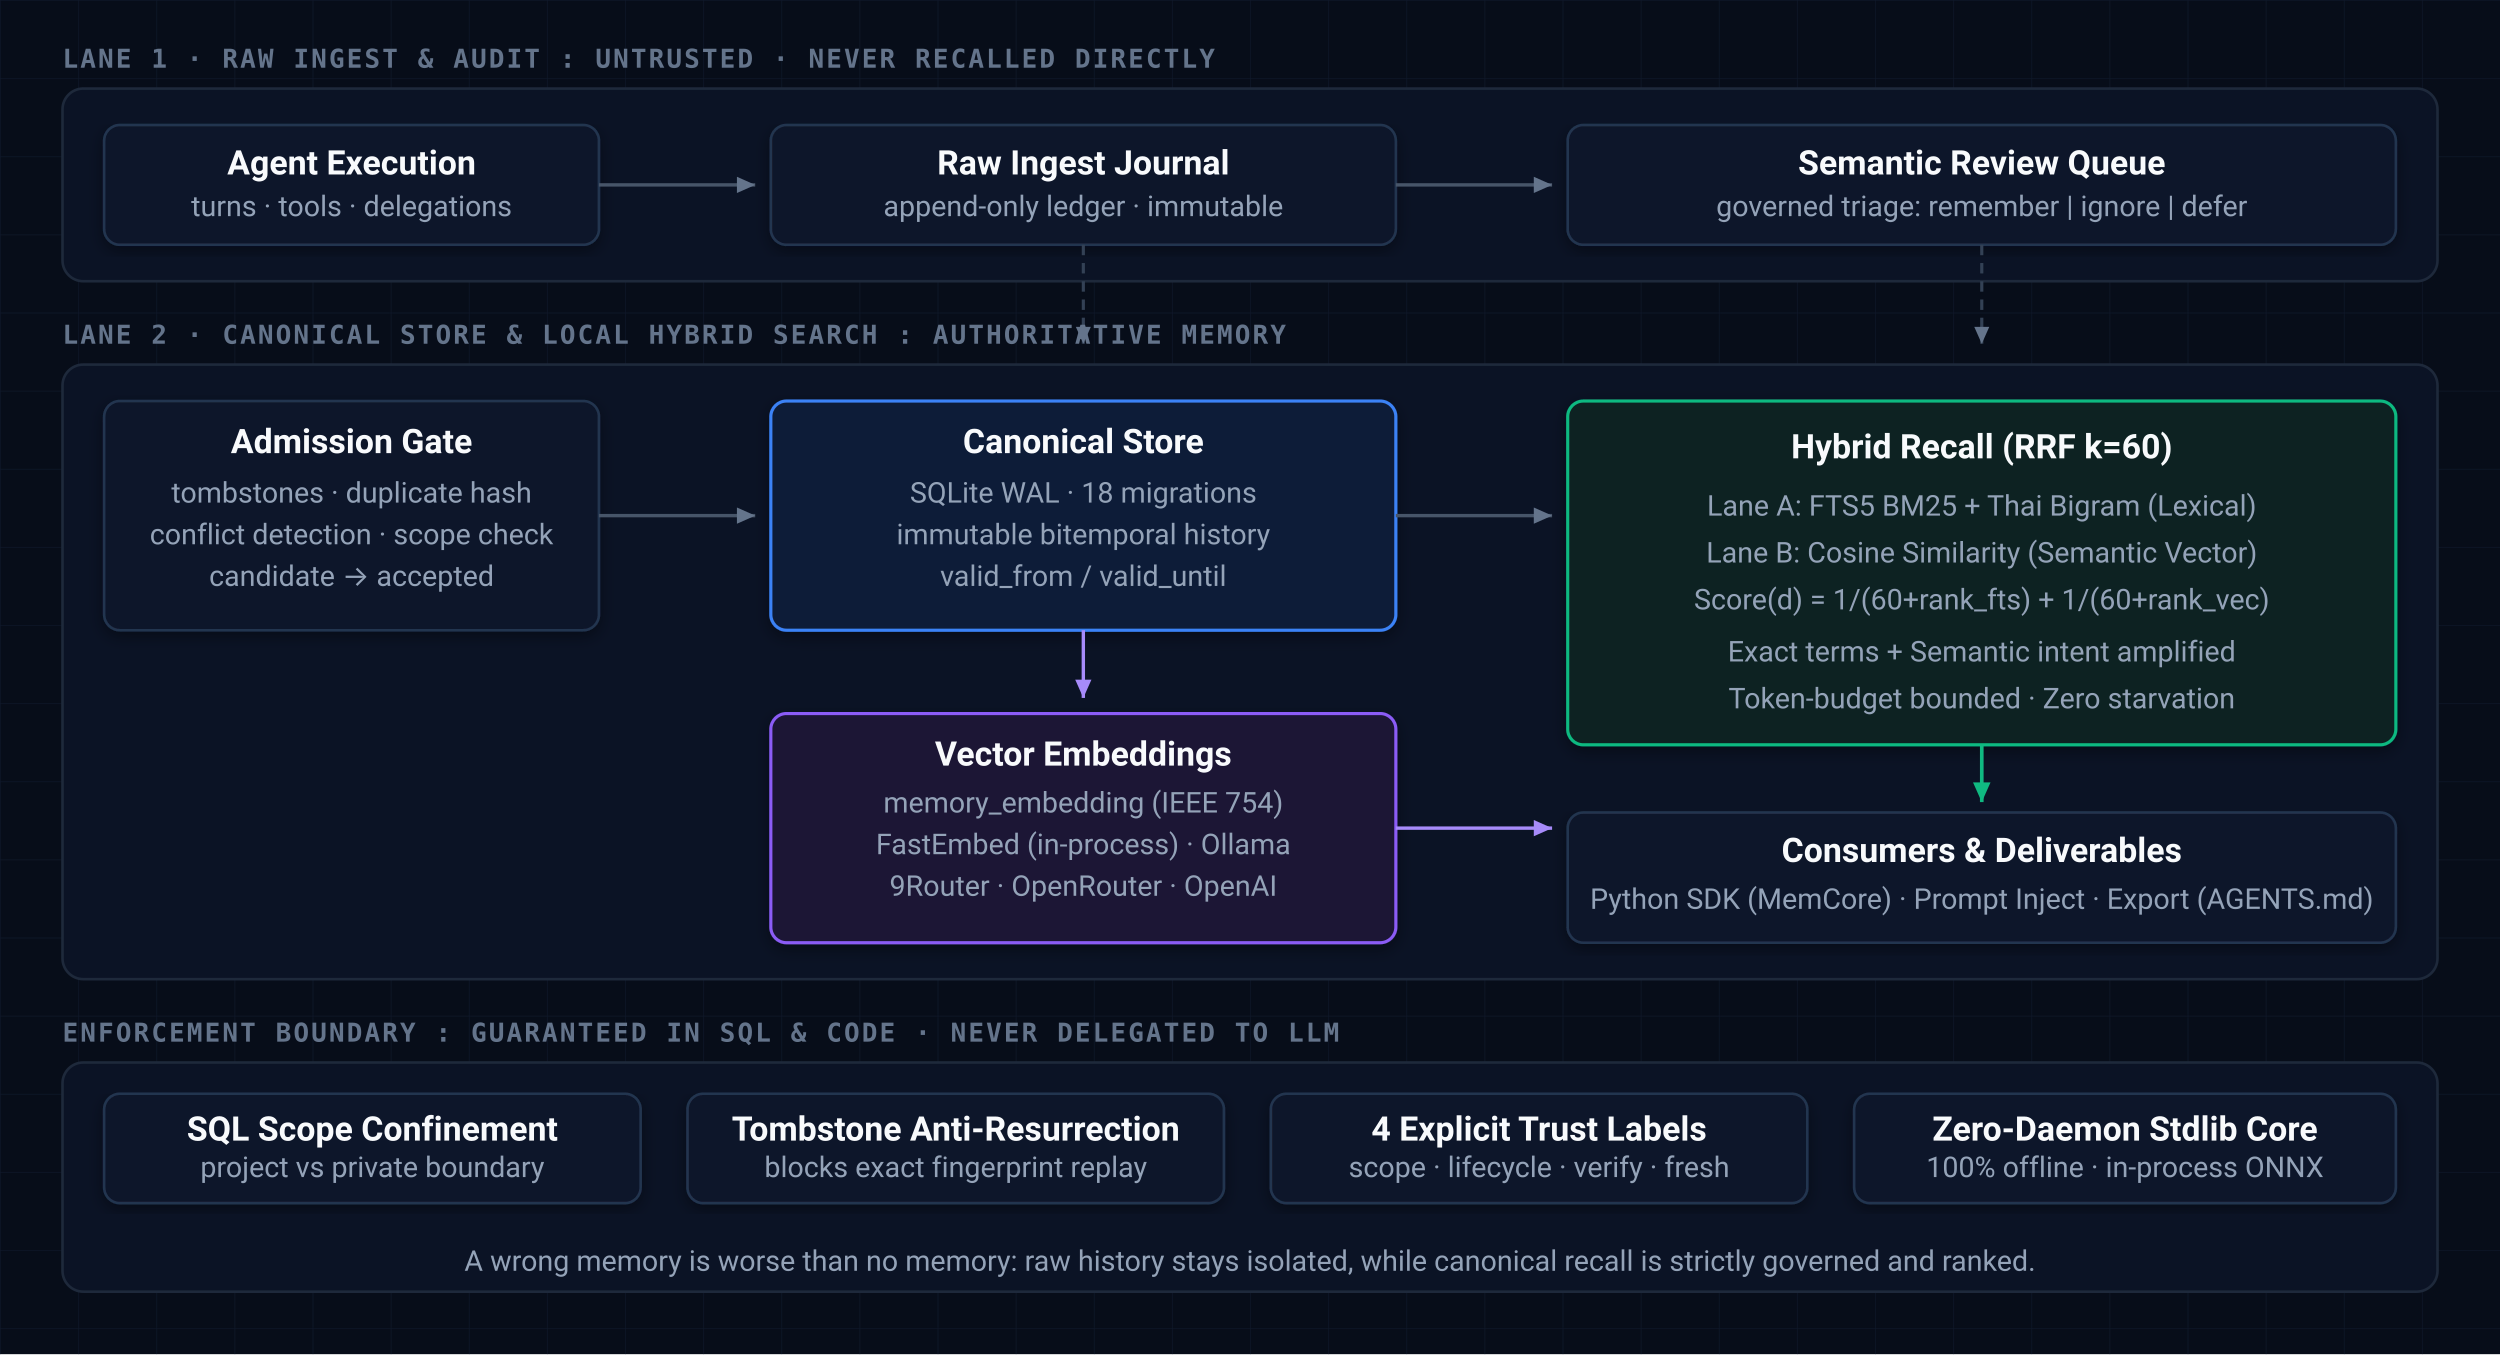
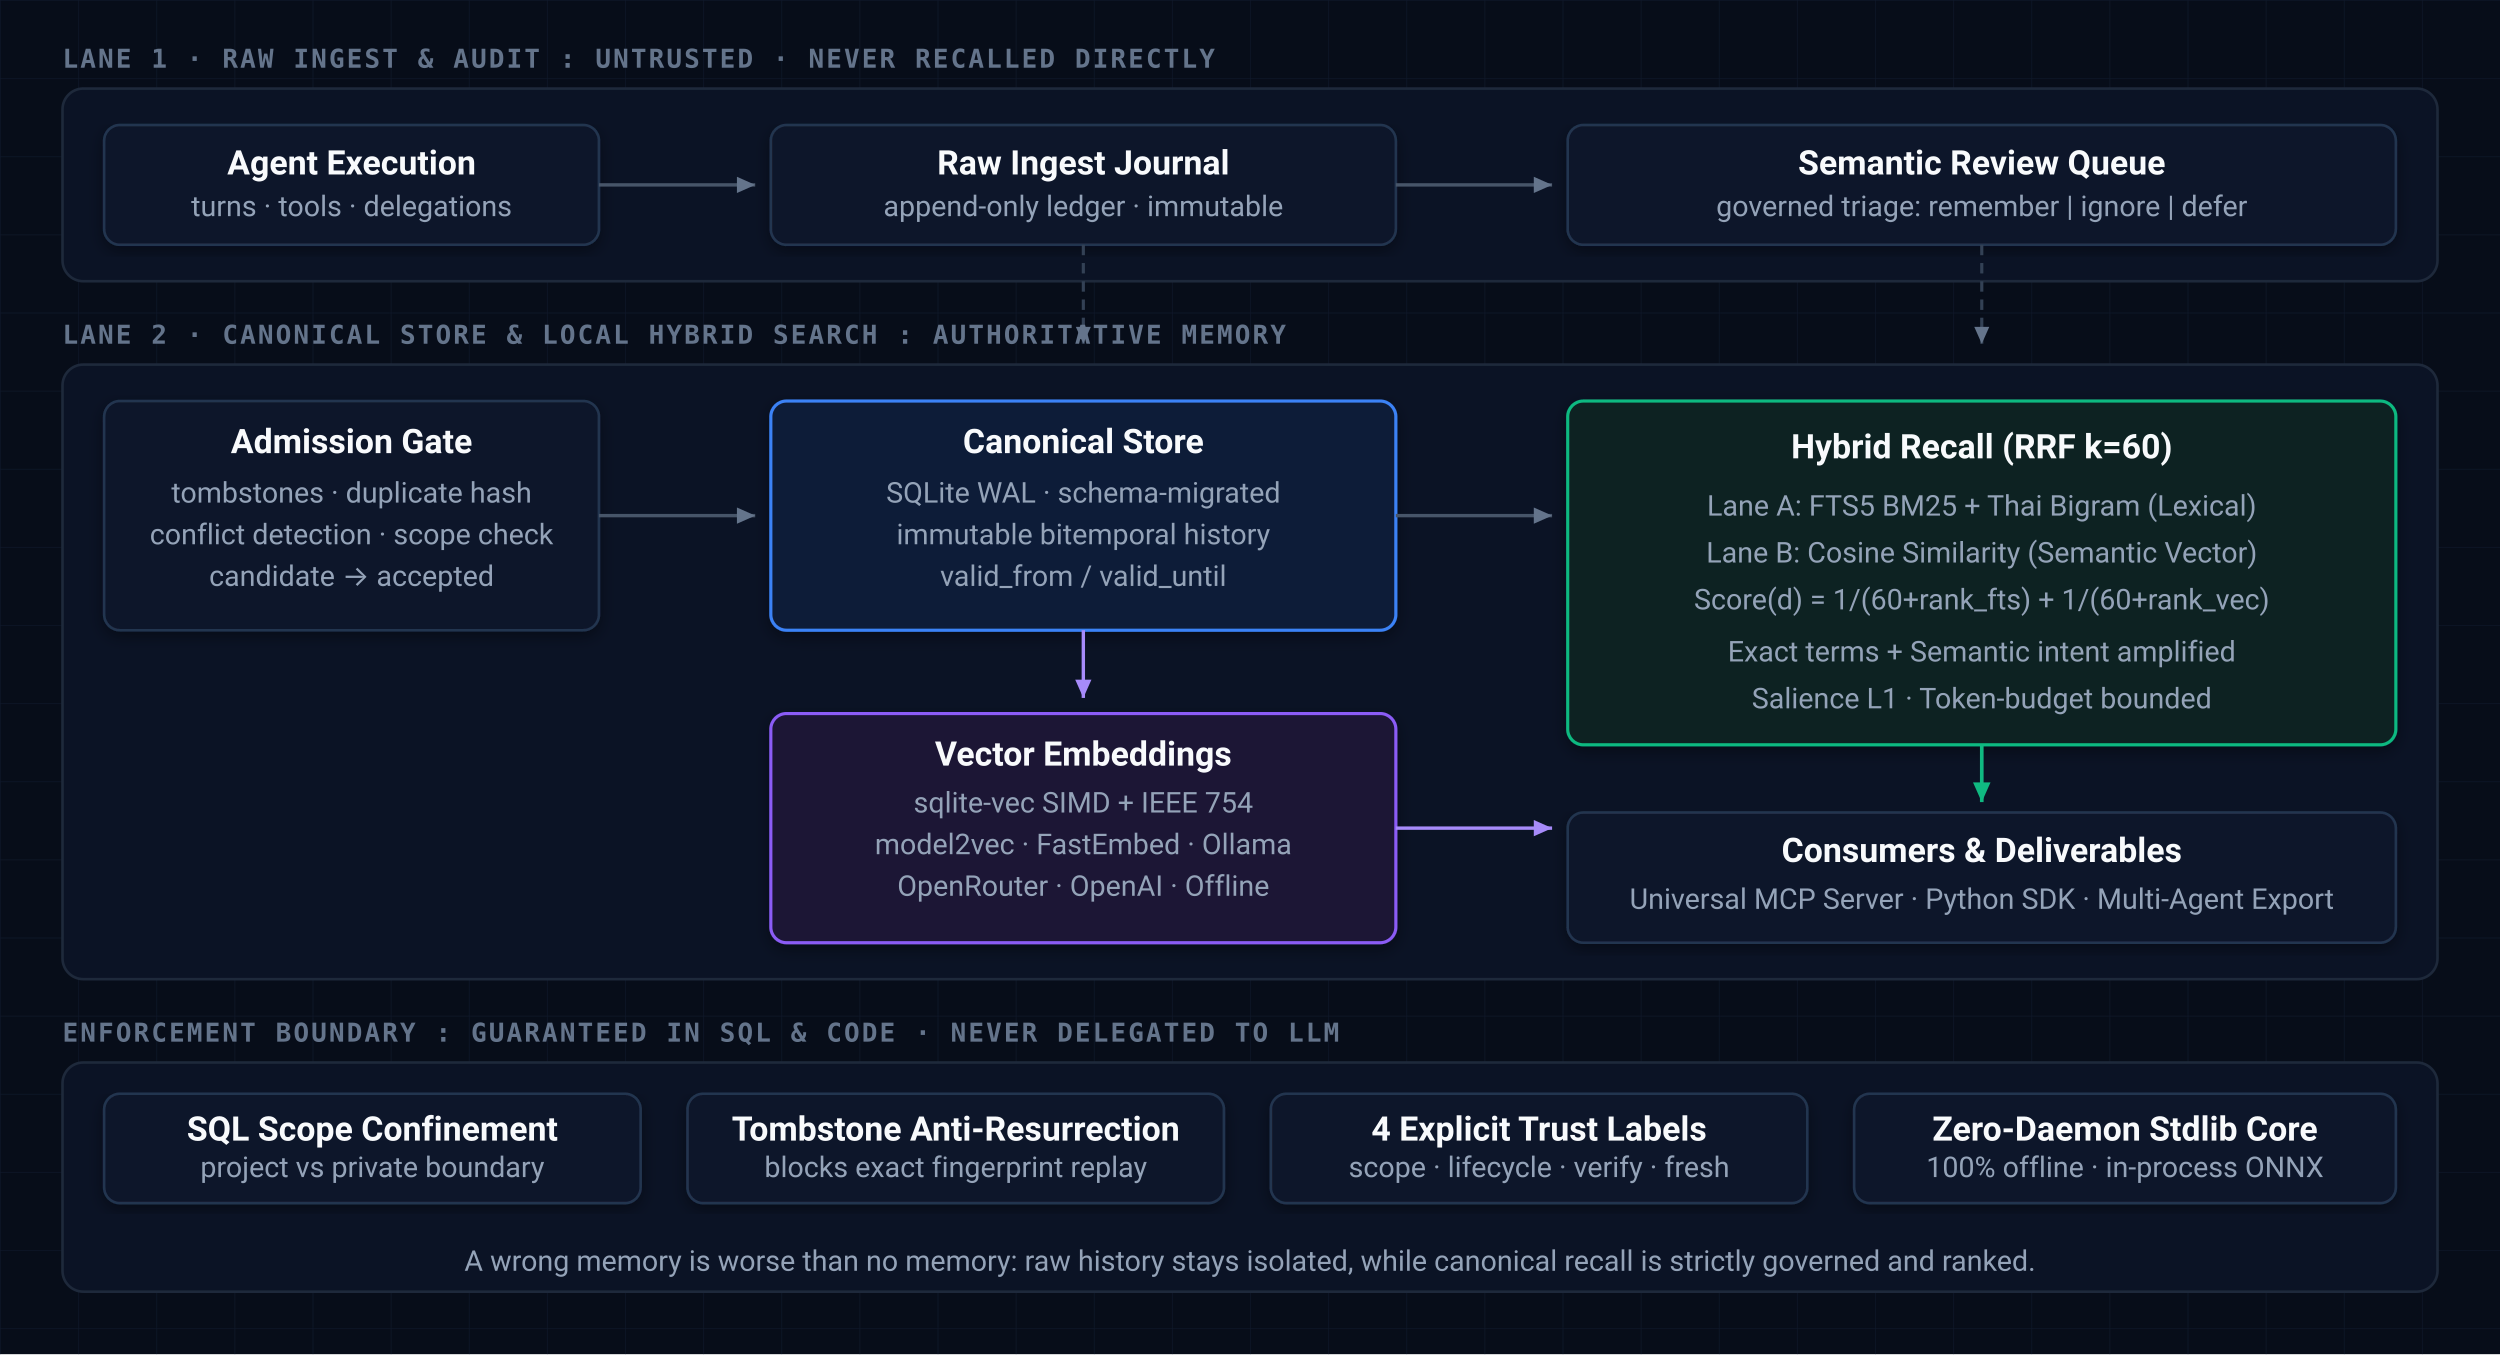
<svg xmlns="http://www.w3.org/2000/svg" width="960" height="520" viewBox="0 0 960 520" role="img" aria-label="MemCore Governed Trust &amp; Hybrid Architecture">
  <defs>
    <pattern id="grid" width="30" height="30" patternUnits="userSpaceOnUse">
      <path d="M 30 0 L 0 0 0 30" fill="none" stroke="#131d31" stroke-width="0.5" />
    </pattern>
    <linearGradient id="edge-grad" x1="0" y1="0" x2="1" y2="0">
      <stop offset="0%" stop-color="#3b82f6" />
      <stop offset="100%" stop-color="#10b981" />
    </linearGradient>
    <filter id="card-shadow" x="-5%" y="-5%" width="110%" height="115%">
      <feDropShadow dx="0" dy="2" stdDeviation="3" flood-color="#000000" flood-opacity="0.4" />
    </filter>
    <marker id="arr" viewBox="0 0 10 10" refX="9" refY="5" markerWidth="6" markerHeight="6" orient="auto-start-reverse">
      <path d="M0,1 L9,5 L0,9 z" fill="#64748b" />
    </marker>
    <marker id="arr-green" viewBox="0 0 10 10" refX="9" refY="5" markerWidth="6" markerHeight="6" orient="auto-start-reverse">
      <path d="M0,1 L9,5 L0,9 z" fill="#10b981" />
    </marker>
    <marker id="arr-purple" viewBox="0 0 10 10" refX="9" refY="5" markerWidth="6" markerHeight="6" orient="auto-start-reverse">
      <path d="M0,1 L9,5 L0,9 z" fill="#a78bfa" />
    </marker>
    <style>
      .bg { fill: #070d19; }
      .zone { fill: #0b1325; stroke: #1e293b; stroke-width: 1; }
      .card { fill: #0f172a; stroke: #24344f; stroke-width: 1; filter: url(#card-shadow); }
      .card-accent { fill: #111e38; stroke: #3b82f6; stroke-width: 1.2; filter: url(#card-shadow); }
      .card-green { fill: #0b2320; stroke: #10b981; stroke-width: 1.2; filter: url(#card-shadow); }
      .card-purple { fill: #1c1536; stroke: #8b5cf6; stroke-width: 1.2; filter: url(#card-shadow); }
      .t-title { fill: #f8fafc; font-family: -apple-system, BlinkMacSystemFont, "Segoe UI", Roboto, monospace; font-size: 13px; font-weight: 600; }
      .t-sub { fill: #94a3b8; font-family: -apple-system, BlinkMacSystemFont, "Segoe UI", Roboto, sans-serif; font-size: 11px; }
      .t-tag { fill: #64748b; font-family: ui-monospace, SFMono-Regular, Menlo, Monaco, Consolas, monospace; font-size: 10px; font-weight: 600; letter-spacing: .08em; text-transform: uppercase; }
      .edge { stroke: #475569; stroke-width: 1.3; fill: none; marker-end: url(#arr); }
      .edge-green { stroke: #10b981; stroke-width: 1.4; fill: none; marker-end: url(#arr-green); }
      .edge-purple { stroke: #a78bfa; stroke-width: 1.3; fill: none; marker-end: url(#arr-purple); }
      .edge-dash { stroke: #334155; stroke-width: 1.2; stroke-dasharray: 4 3; fill: none; marker-end: url(#arr); }
    </style>
  </defs>
  <rect class="bg" width="960" height="520" />
  <rect width="960" height="520" fill="url(#grid)" opacity="0.7" />
  <text class="t-tag" x="24" y="26">LANE 1 · RAW INGEST &amp; AUDIT : UNTRUSTED · NEVER RECALLED DIRECTLY</text>
  <rect class="zone" x="24" y="34" width="912" height="74" rx="8" />
  <rect class="card" x="40" y="48" width="190" height="46" rx="6" />
  <text class="t-title" x="135" y="67" text-anchor="middle">Agent Execution</text>
  <text class="t-sub" x="135" y="83" text-anchor="middle">turns · tools · delegations</text>
  <path class="edge" d="M230 71 H 290" />
  <rect class="card" x="296" y="48" width="240" height="46" rx="6" />
  <text class="t-title" x="416" y="67" text-anchor="middle">Raw Ingest Journal</text>
  <text class="t-sub" x="416" y="83" text-anchor="middle">append-only ledger · immutable</text>
  <path class="edge" d="M536 71 H 596" />
  <rect class="card" x="602" y="48" width="318" height="46" rx="6" />
  <text class="t-title" x="761" y="67" text-anchor="middle">Semantic Review Queue</text>
  <text class="t-sub" x="761" y="83" text-anchor="middle">governed triage: remember | ignore | defer</text>
  <path class="edge-dash" d="M416 94 V 132" />
  <path class="edge-dash" d="M761 94 V 132" />
  <text class="t-tag" x="24" y="132">LANE 2 · CANONICAL STORE &amp; LOCAL HYBRID SEARCH : AUTHORITATIVE MEMORY</text>
  <rect class="zone" x="24" y="140" width="912" height="236" rx="8" />
  <rect class="card" x="40" y="154" width="190" height="88" rx="6" />
  <text class="t-title" x="135" y="174" text-anchor="middle">Admission Gate</text>
  <text class="t-sub" x="135" y="193" text-anchor="middle">tombstones · duplicate hash</text>
  <text class="t-sub" x="135" y="209" text-anchor="middle">conflict detection · scope check</text>
  <text class="t-sub" x="135" y="225" text-anchor="middle">candidate → accepted</text>
  <path class="edge" d="M230 198 H 290" />
  <rect class="card-accent" x="296" y="154" width="240" height="88" rx="6" />
  <text class="t-title" x="416" y="174" text-anchor="middle" fill="#60a5fa">Canonical Store</text>
-   <text class="t-sub" x="416" y="193" text-anchor="middle">SQLite WAL · 18 migrations</text>
+   <text class="t-sub" x="416" y="193" text-anchor="middle">SQLite WAL · schema-migrated</text>
  <text class="t-sub" x="416" y="209" text-anchor="middle">immutable bitemporal history</text>
  <text class="t-sub" x="416" y="225" text-anchor="middle">valid_from / valid_until</text>
  <path class="edge-purple" d="M416 242 V 268" />
  <rect class="card-purple" x="296" y="274" width="240" height="88" rx="6" />
  <text class="t-title" x="416" y="294" text-anchor="middle" fill="#c084fc">Vector Embeddings</text>
-   <text class="t-sub" x="416" y="312" text-anchor="middle">memory_embedding (IEEE 754)</text>
-   <text class="t-sub" x="416" y="328" text-anchor="middle">FastEmbed (in-process) · Ollama</text>
-   <text class="t-sub" x="416" y="344" text-anchor="middle">9Router · OpenRouter · OpenAI</text>
+   <text class="t-sub" x="416" y="312" text-anchor="middle">sqlite-vec SIMD + IEEE 754</text>
+   <text class="t-sub" x="416" y="328" text-anchor="middle">model2vec · FastEmbed · Ollama</text>
+   <text class="t-sub" x="416" y="344" text-anchor="middle">OpenRouter · OpenAI · Offline</text>
  <path class="edge" d="M536 198 H 596" />
  <path class="edge-purple" d="M536 318 H 596" />
  <rect class="card-green" x="602" y="154" width="318" height="132" rx="6" />
  <text class="t-title" x="761" y="176" text-anchor="middle" fill="#34d399">Hybrid Recall (RRF k=60)</text>
  <text class="t-sub" x="761" y="198" text-anchor="middle">Lane A: FTS5 BM25 + Thai Bigram (Lexical)</text>
  <text class="t-sub" x="761" y="216" text-anchor="middle">Lane B: Cosine Similarity (Semantic Vector)</text>
  <text class="t-sub" x="761" y="234" text-anchor="middle">Score(d) = 1/(60+rank_fts) + 1/(60+rank_vec)</text>
  <text class="t-sub" x="761" y="254" text-anchor="middle" fill="#6ee7b7">Exact terms + Semantic intent amplified</text>
-   <text class="t-sub" x="761" y="272" text-anchor="middle">Token-budget bounded · Zero starvation</text>
+   <text class="t-sub" x="761" y="272" text-anchor="middle">Salience L1 · Token-budget bounded</text>
  <path class="edge-green" d="M761 286 V 308" />
  <rect class="card" x="602" y="312" width="318" height="50" rx="6" />
  <text class="t-title" x="761" y="331" text-anchor="middle">Consumers &amp; Deliverables</text>
-   <text class="t-sub" x="761" y="349" text-anchor="middle">Python SDK (MemCore) · Prompt Inject · Export (AGENTS.md)</text>
+   <text class="t-sub" x="761" y="349" text-anchor="middle">Universal MCP Server · Python SDK · Multi-Agent Export</text>
  <text class="t-tag" x="24" y="400">ENFORCEMENT BOUNDARY : GUARANTEED IN SQL &amp; CODE · NEVER DELEGATED TO LLM</text>
  <rect class="zone" x="24" y="408" width="912" height="88" rx="8" />
  <rect class="card" x="40" y="420" width="206" height="42" rx="6" />
  <text class="t-title" x="143" y="438" text-anchor="middle">SQL Scope Confinement</text>
  <text class="t-sub" x="143" y="452" text-anchor="middle">project vs private boundary</text>
  <rect class="card" x="264" y="420" width="206" height="42" rx="6" />
  <text class="t-title" x="367" y="438" text-anchor="middle">Tombstone Anti-Resurrection</text>
  <text class="t-sub" x="367" y="452" text-anchor="middle">blocks exact fingerprint replay</text>
  <rect class="card" x="488" y="420" width="206" height="42" rx="6" />
  <text class="t-title" x="591" y="438" text-anchor="middle">4 Explicit Trust Labels</text>
  <text class="t-sub" x="591" y="452" text-anchor="middle">scope · lifecycle · verify · fresh</text>
  <rect class="card" x="712" y="420" width="208" height="42" rx="6" />
  <text class="t-title" x="816" y="438" text-anchor="middle">Zero-Daemon Stdlib Core</text>
  <text class="t-sub" x="816" y="452" text-anchor="middle">100% offline · in-process ONNX</text>
  <text class="t-sub" x="480" y="488" text-anchor="middle" fill="#64748b">A wrong memory is worse than no memory: raw history stays isolated, while canonical recall is strictly governed and ranked.</text>
</svg>
